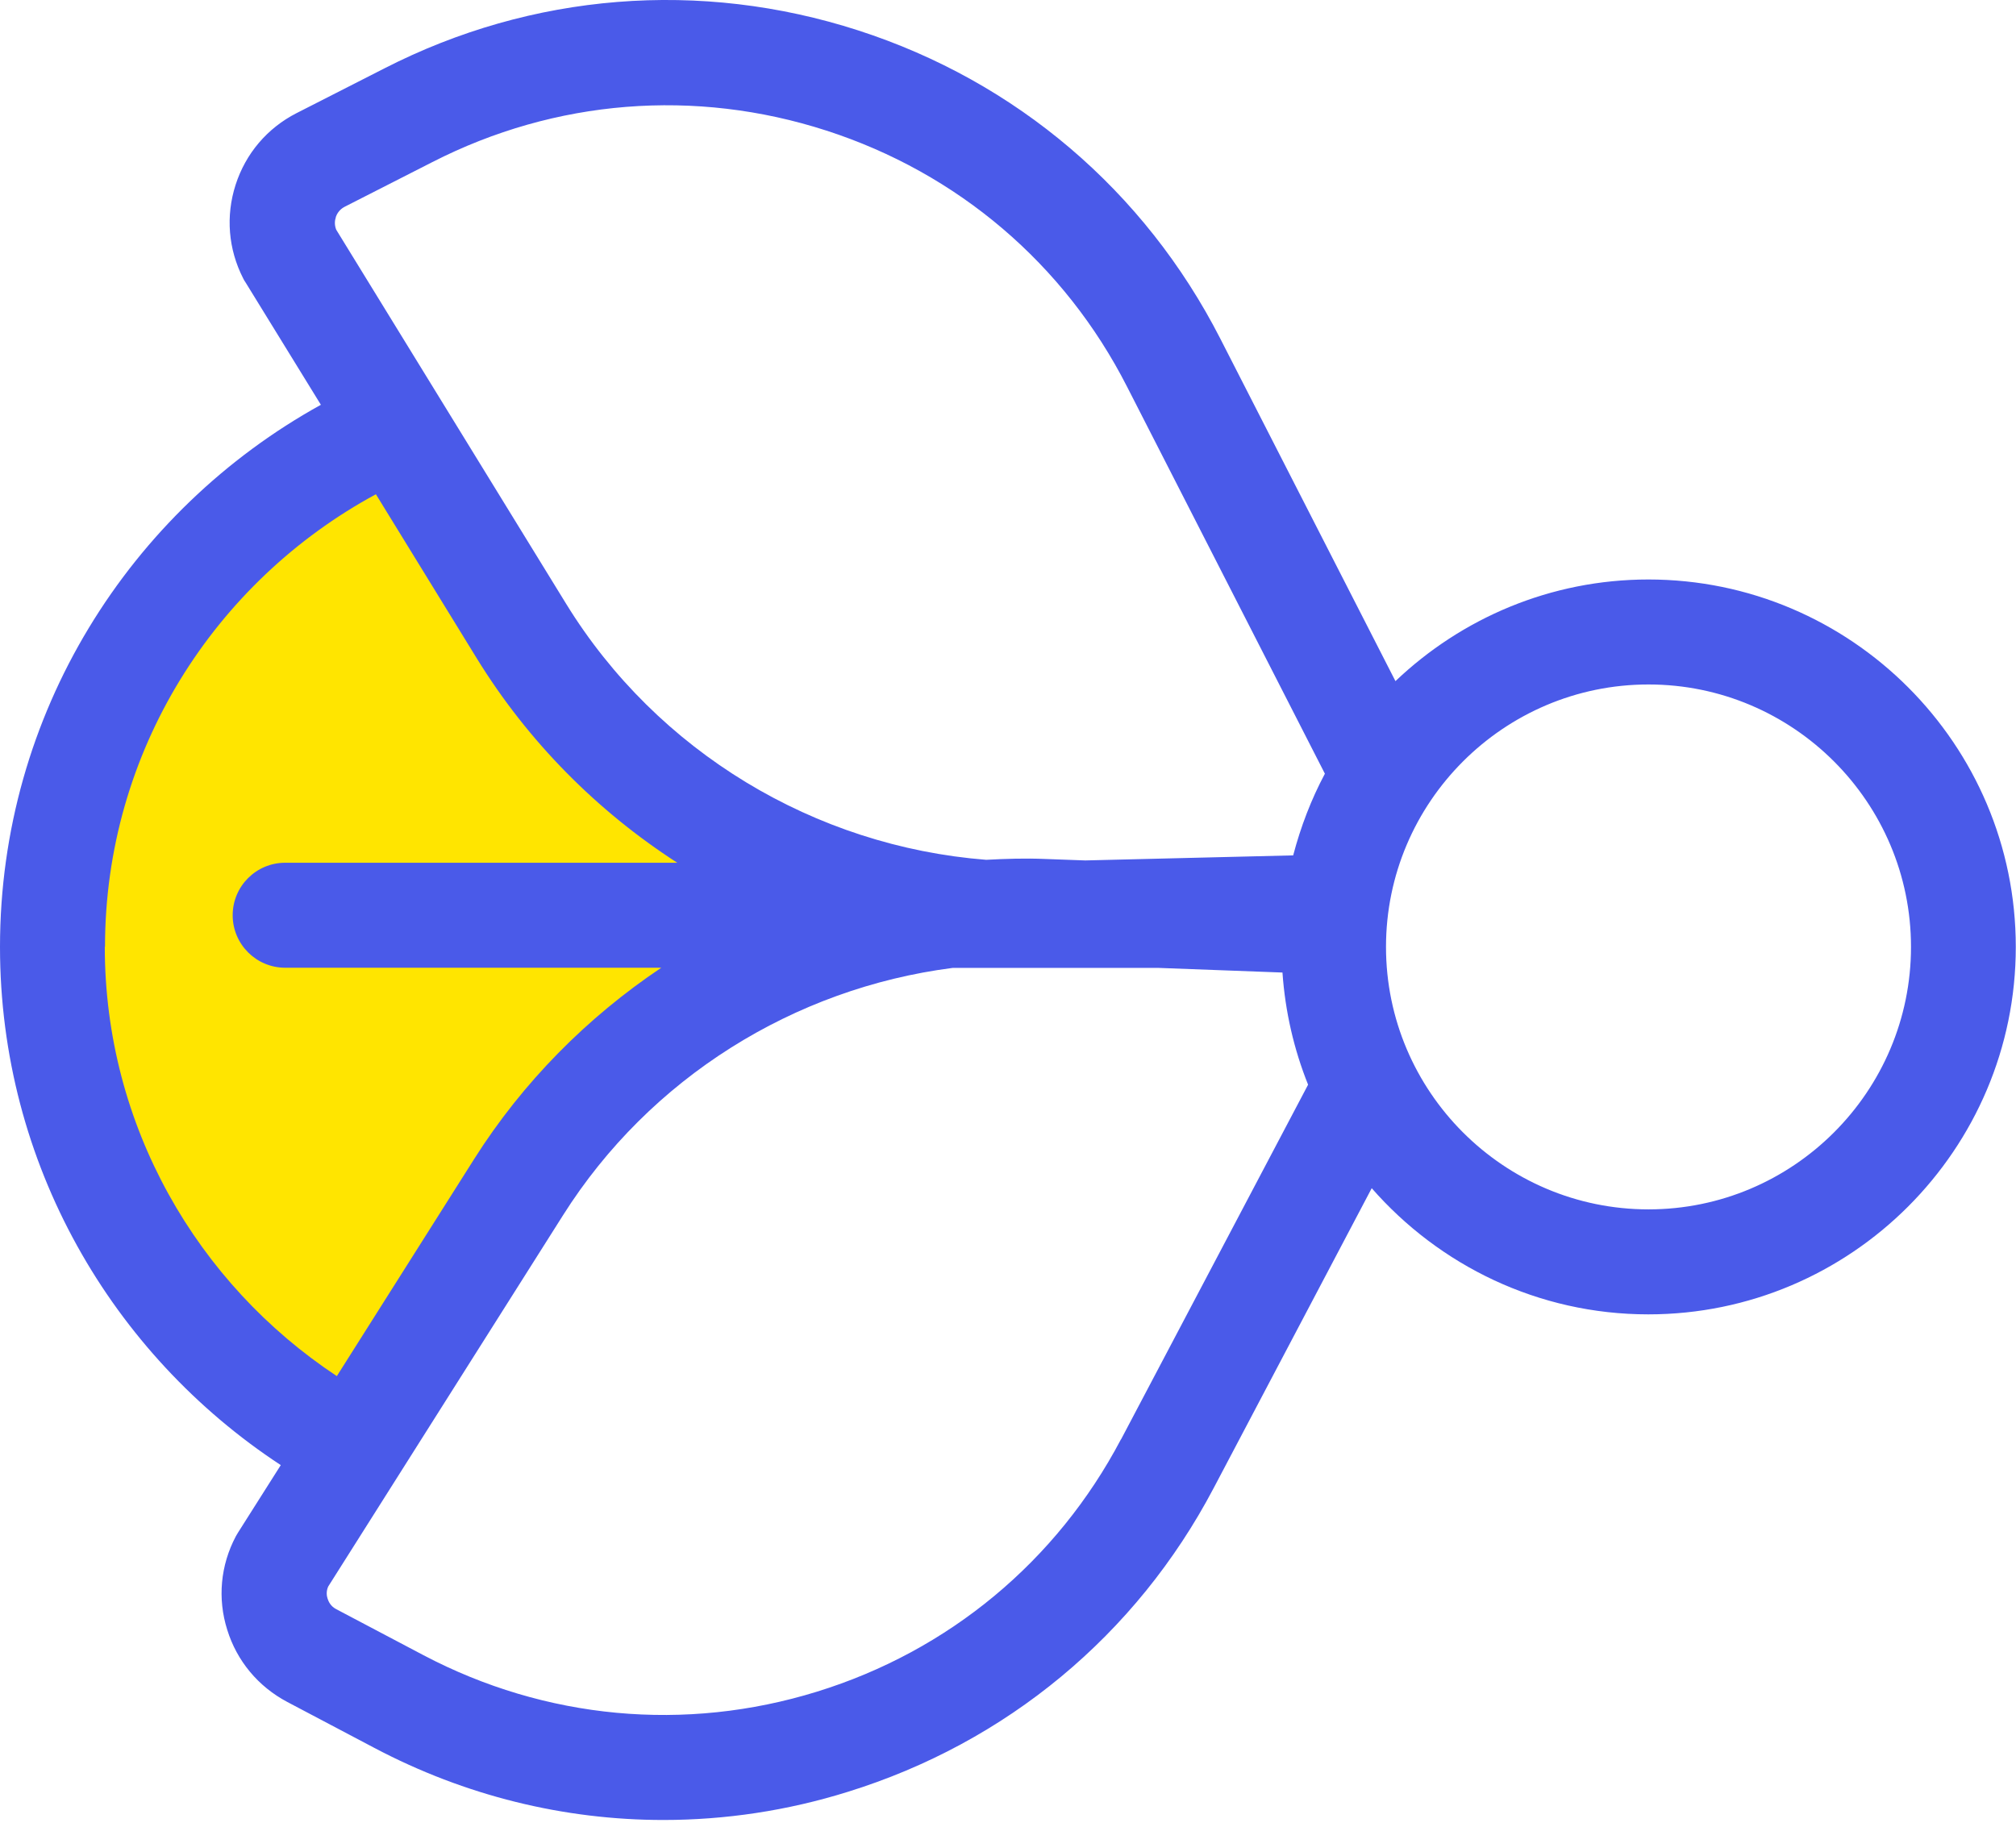
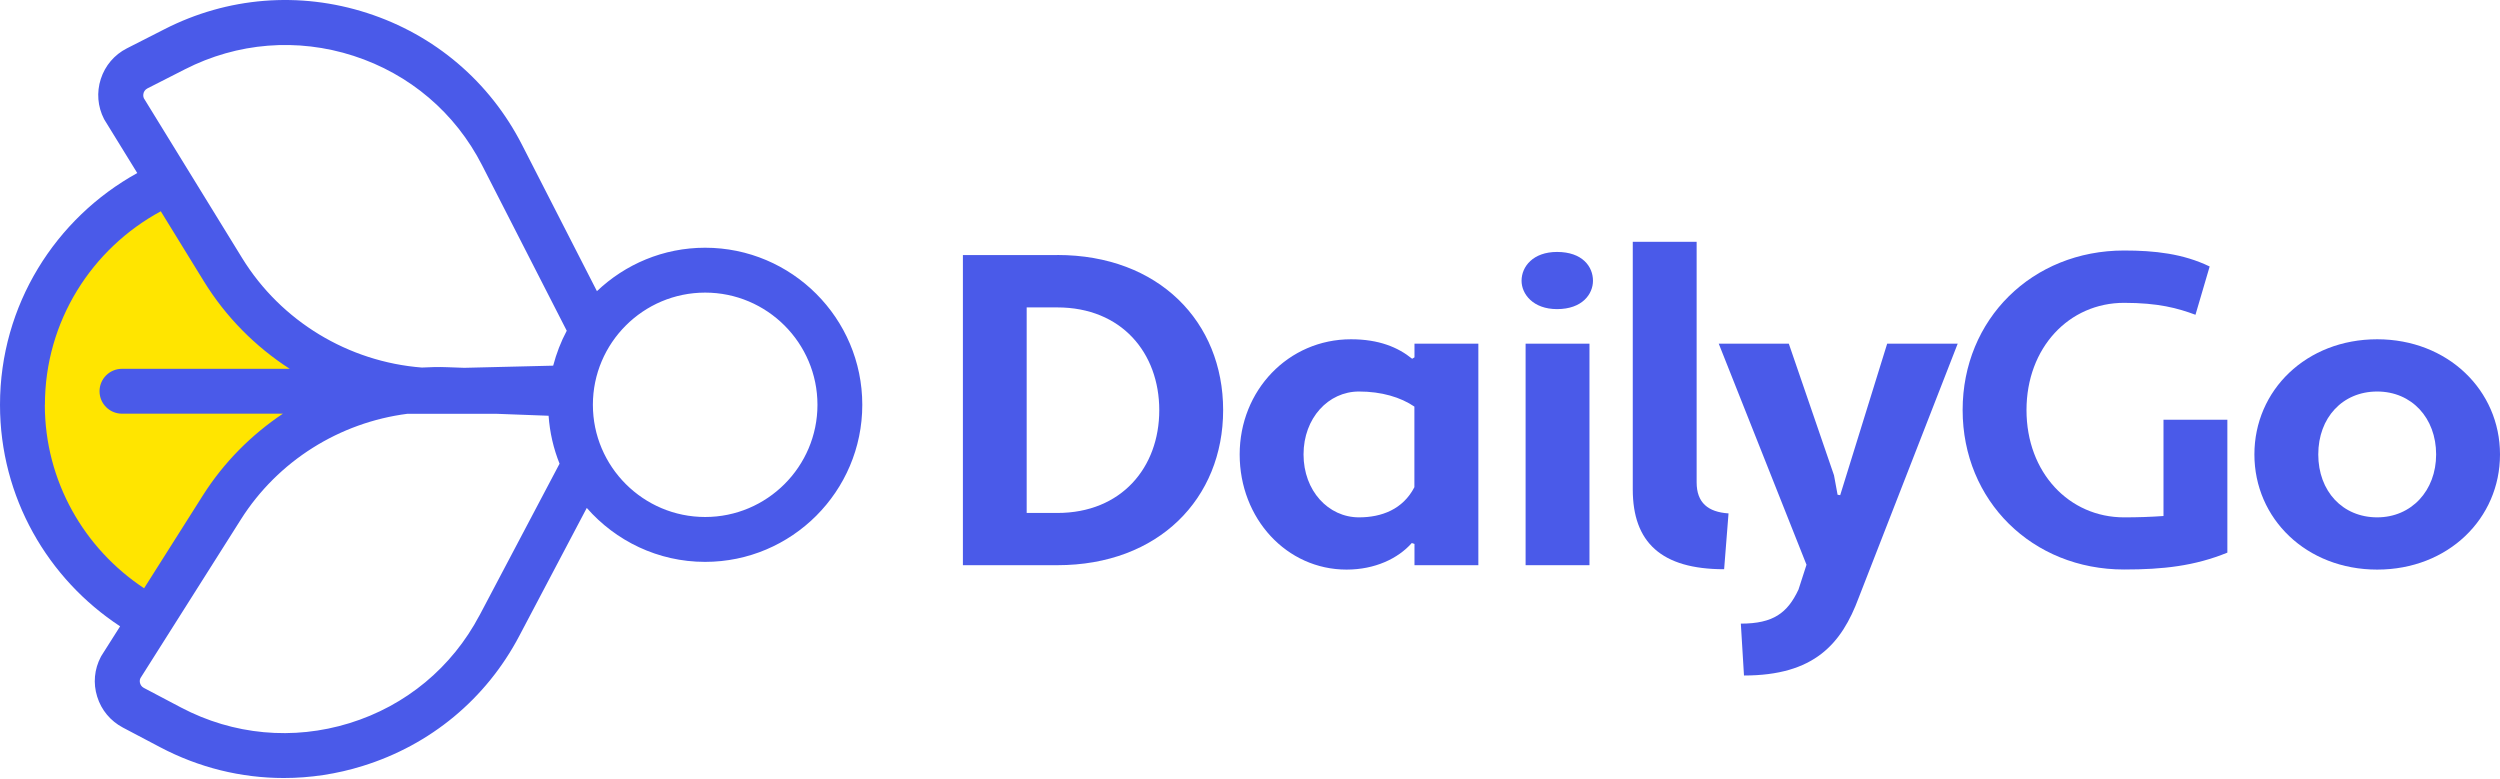
- <svg xmlns="http://www.w3.org/2000/svg" width="96" height="87" viewBox="0 0 96 87" fill="none">
-   <path d="M24.83 30.049L18.83 20.29C9.23 24.43 2.5 33.98 2.5 45.099C2.5 55.44 8.32 64.419 16.85 68.95L24.69 56.54C29.58 48.8 37.88 43.97 46.91 43.43C37.88 42.78 29.63 37.85 24.83 30.04V30.049Z" fill="#FFE500" />
-   <path d="M78.5 27.599C73.83 27.599 69.59 29.45 66.45 32.44L58.11 16.13C54.51 9.089 48.39 3.879 40.87 1.449C33.35 -0.981 25.33 -0.341 18.3 3.259L14.12 5.389C12.73 6.099 11.7 7.309 11.22 8.799C10.74 10.29 10.87 11.87 11.58 13.259C11.61 13.319 11.64 13.38 11.68 13.43L15.28 19.279C6.18 24.309 0 33.989 0 45.099C0 55.419 5.33 64.499 13.37 69.779L11.33 72.999C11.3 73.059 11.26 73.109 11.23 73.169C10.5 74.549 10.35 76.129 10.82 77.62C11.28 79.109 12.3 80.329 13.68 81.059L17.83 83.249C22.15 85.529 26.85 86.68 31.59 86.68C34.53 86.68 37.49 86.24 40.37 85.34C47.92 82.999 54.11 77.87 57.79 70.879L65.32 56.59C68.53 60.26 73.24 62.599 78.49 62.599C88.14 62.599 95.99 54.749 95.99 45.099C95.99 35.45 88.14 27.599 78.49 27.599H78.5ZM15.99 10.339C16.03 10.22 16.14 9.989 16.41 9.849L20.59 7.719C26.44 4.729 33.1 4.199 39.35 6.219C45.6 8.239 50.69 12.569 53.67 18.419L63.09 36.849C62.44 38.069 61.94 39.37 61.58 40.739L51.68 40.98L49.76 40.91C48.82 40.87 47.89 40.9 46.96 40.95C38.8 40.309 31.3 35.809 26.96 28.759L16.01 10.94C15.91 10.69 15.95 10.47 15.99 10.36V10.339ZM5 45.099C5 35.789 10.23 27.689 17.9 23.54L22.7 31.349C25.15 35.33 28.44 38.63 32.25 41.09H13.58C12.2 41.09 11.08 42.209 11.08 43.59C11.08 44.969 12.2 46.09 13.58 46.09H31.49C27.97 48.45 24.91 51.52 22.58 55.2L16.04 65.54C9.4 61.15 4.99 53.63 4.99 45.09L5 45.099ZM53.38 68.549C50.32 74.359 45.18 78.629 38.9 80.57C32.63 82.51 25.97 81.889 20.16 78.829L16.01 76.639C15.74 76.499 15.64 76.269 15.6 76.139C15.56 76.019 15.52 75.799 15.63 75.559L26.81 57.88C30.94 51.34 37.81 47.069 45.36 46.099H55.19L61.07 46.319C61.2 48.19 61.62 49.989 62.29 51.66L53.38 68.559V68.549ZM78.5 57.599C71.61 57.599 66 51.989 66 45.099C66 38.209 71.61 32.599 78.5 32.599C85.39 32.599 91 38.209 91 45.099C91 51.989 85.39 57.599 78.5 57.599Z" fill="#4A5AE9" />
+ <svg xmlns="http://www.w3.org/2000/svg" width="723" height="225" viewBox="0 0 723 225" fill="none">
+   <path d="M64.507 78.002L48.919 52.667C23.979 63.413 6.495 88.203 6.495 117.068C6.495 143.908 21.615 167.218 43.775 178.977L64.143 146.764C76.847 126.672 98.409 114.135 121.869 112.733C98.409 111.046 76.977 98.249 64.507 77.976V78.002Z" fill="#FFE500" />
+   <path d="M203.936 71.642C191.804 71.642 180.789 76.444 172.632 84.205L150.965 41.868C141.612 23.594 125.713 10.07 106.177 3.762C86.641 -2.545 65.805 -0.884 47.542 8.461L36.683 13.99C33.072 15.833 30.396 18.974 29.149 22.841C27.902 26.709 28.239 30.81 30.084 34.419C30.162 34.574 30.24 34.73 30.344 34.86L39.696 50.045C16.055 63.102 0 88.229 0 117.068C0 143.856 13.847 167.426 34.734 181.131L29.434 189.49C29.357 189.646 29.253 189.775 29.175 189.931C27.278 193.513 26.888 197.615 28.11 201.482C29.305 205.35 31.954 208.517 35.539 210.412L46.321 216.096C57.544 222.015 69.754 225 82.068 225C89.706 225 97.396 223.858 104.878 221.522C124.492 215.448 140.573 202.131 150.134 183.987L169.696 146.893C178.035 156.42 190.271 162.494 203.91 162.494C228.98 162.494 249.374 142.117 249.374 117.068C249.374 92.019 228.98 71.642 203.91 71.642H203.936ZM41.541 26.839C41.645 26.527 41.93 25.93 42.632 25.567L53.491 20.038C68.689 12.277 85.991 10.901 102.228 16.144C118.465 21.388 131.688 32.627 139.43 47.813L163.903 95.653C162.214 98.82 160.915 102.194 159.98 105.75L134.26 106.373L129.272 106.192C126.83 106.088 124.414 106.166 121.998 106.295C100.799 104.634 81.315 92.953 70.04 74.653L41.593 28.396C41.333 27.747 41.437 27.176 41.541 26.891V26.839ZM12.99 117.068C12.99 92.901 26.577 71.876 46.503 61.103L58.973 81.376C65.338 91.707 73.885 100.273 83.783 106.659H35.28C31.695 106.659 28.785 109.566 28.785 113.148C28.785 116.73 31.695 119.638 35.28 119.638H81.808C72.664 125.764 64.714 133.733 58.661 143.285L41.671 170.125C24.42 158.73 12.964 139.21 12.964 117.042L12.99 117.068ZM138.677 177.939C130.727 193.02 117.374 204.104 101.059 209.14C84.77 214.176 67.468 212.566 52.374 204.623L41.593 198.938C40.891 198.575 40.631 197.978 40.528 197.641C40.424 197.329 40.32 196.758 40.605 196.135L69.65 150.242C80.379 133.265 98.227 122.182 117.841 119.664H143.379L158.655 120.235C158.992 125.089 160.084 129.761 161.824 134.096L138.677 177.965V177.939ZM203.936 149.515C186.037 149.515 171.462 134.953 171.462 117.068C171.462 99.183 186.037 84.621 203.936 84.621C221.836 84.621 236.41 99.183 236.41 117.068C236.41 134.953 221.836 149.515 203.936 149.515Z" fill="#4A5AE9" />
+   <path d="M305.775 73.771H278.471V163.455H305.775C335.131 163.455 353.732 144.116 353.732 118.6C353.732 93.084 335.131 73.745 305.775 73.745V73.771ZM305.775 148.348H296.916V88.904H305.775C324.376 88.904 335.261 102.091 335.261 118.626C335.261 135.161 324.35 148.348 305.775 148.348Z" fill="#4A5AE9" />
+   <path d="M409.042 103.362L408.393 103.751C404.288 100.428 398.78 98.118 390.701 98.118C372.619 98.118 358.513 112.862 358.513 131.422C358.513 149.982 372.1 164.726 389.428 164.726C397.637 164.726 404.314 161.533 408.289 157.042L409.068 157.302V163.454H427.539V99.39H409.068V103.362H409.042ZM409.042 140.896C405.717 147.308 399.56 149.618 393.013 149.618C384.154 149.618 376.984 141.935 376.984 131.422C376.984 120.909 384.154 113.226 393.013 113.226C399.56 113.226 405.067 114.887 409.042 117.586V140.896Z" fill="#4A5AE9" />
+   <path d="M450.297 72.861C443.36 72.861 440.035 77.092 440.035 81.194C440.035 85.035 443.36 89.396 450.297 89.396C457.597 89.396 460.689 85.035 460.689 81.194C460.689 77.092 457.623 72.861 450.297 72.861Z" fill="#4A5AE9" />
+   <path d="M459.675 99.391H441.204V163.455H459.675V99.391Z" fill="#4A5AE9" />
+   <path d="M490.668 139.495V69.929H472.197V141.546C472.197 156.809 480.407 164.622 498.618 164.622L499.891 148.477C493.994 148.087 490.668 145.414 490.668 139.495Z" fill="#4A5AE9" />
+   <path d="M532.209 143.208L531.43 143.078L530.391 137.445L517.323 99.391H497.06L522.441 163.325L520.129 170.489C516.934 177.29 512.829 180.353 503.45 180.353L504.36 195.357C524.623 195.357 532.573 186.272 537.561 172.799L566.164 99.391H545.77L532.183 143.208H532.209Z" fill="#4A5AE9" />
+   <path d="M625.682 149.23C622.097 149.49 618.252 149.62 614.277 149.62C598.378 149.62 586.064 136.667 586.064 118.6C586.064 100.534 598.378 87.581 614.277 87.581C624.149 87.581 629.787 89.112 634.931 91.033L639.035 77.068C631.346 73.356 623.136 72.447 614.277 72.447C587.727 72.447 567.593 92.305 567.593 118.574C567.593 144.843 587.727 164.701 614.277 164.701C625.552 164.701 634.671 163.689 644.153 159.821V121.378H625.682V149.178V149.23Z" fill="#4A5AE9" />
+   <path d="M687.486 98.118C666.963 98.118 651.973 112.862 651.973 131.422C651.973 149.982 666.989 164.726 687.486 164.726C707.984 164.726 723 149.982 723 131.422C723 112.862 707.88 98.118 687.486 98.118ZM687.486 149.618C677.484 149.618 670.444 142.065 670.444 131.422C670.444 120.779 677.484 113.226 687.486 113.226C697.488 113.226 704.529 120.909 704.529 131.422C704.529 141.935 697.358 149.618 687.486 149.618Z" fill="#4A5AE9" />
</svg>
